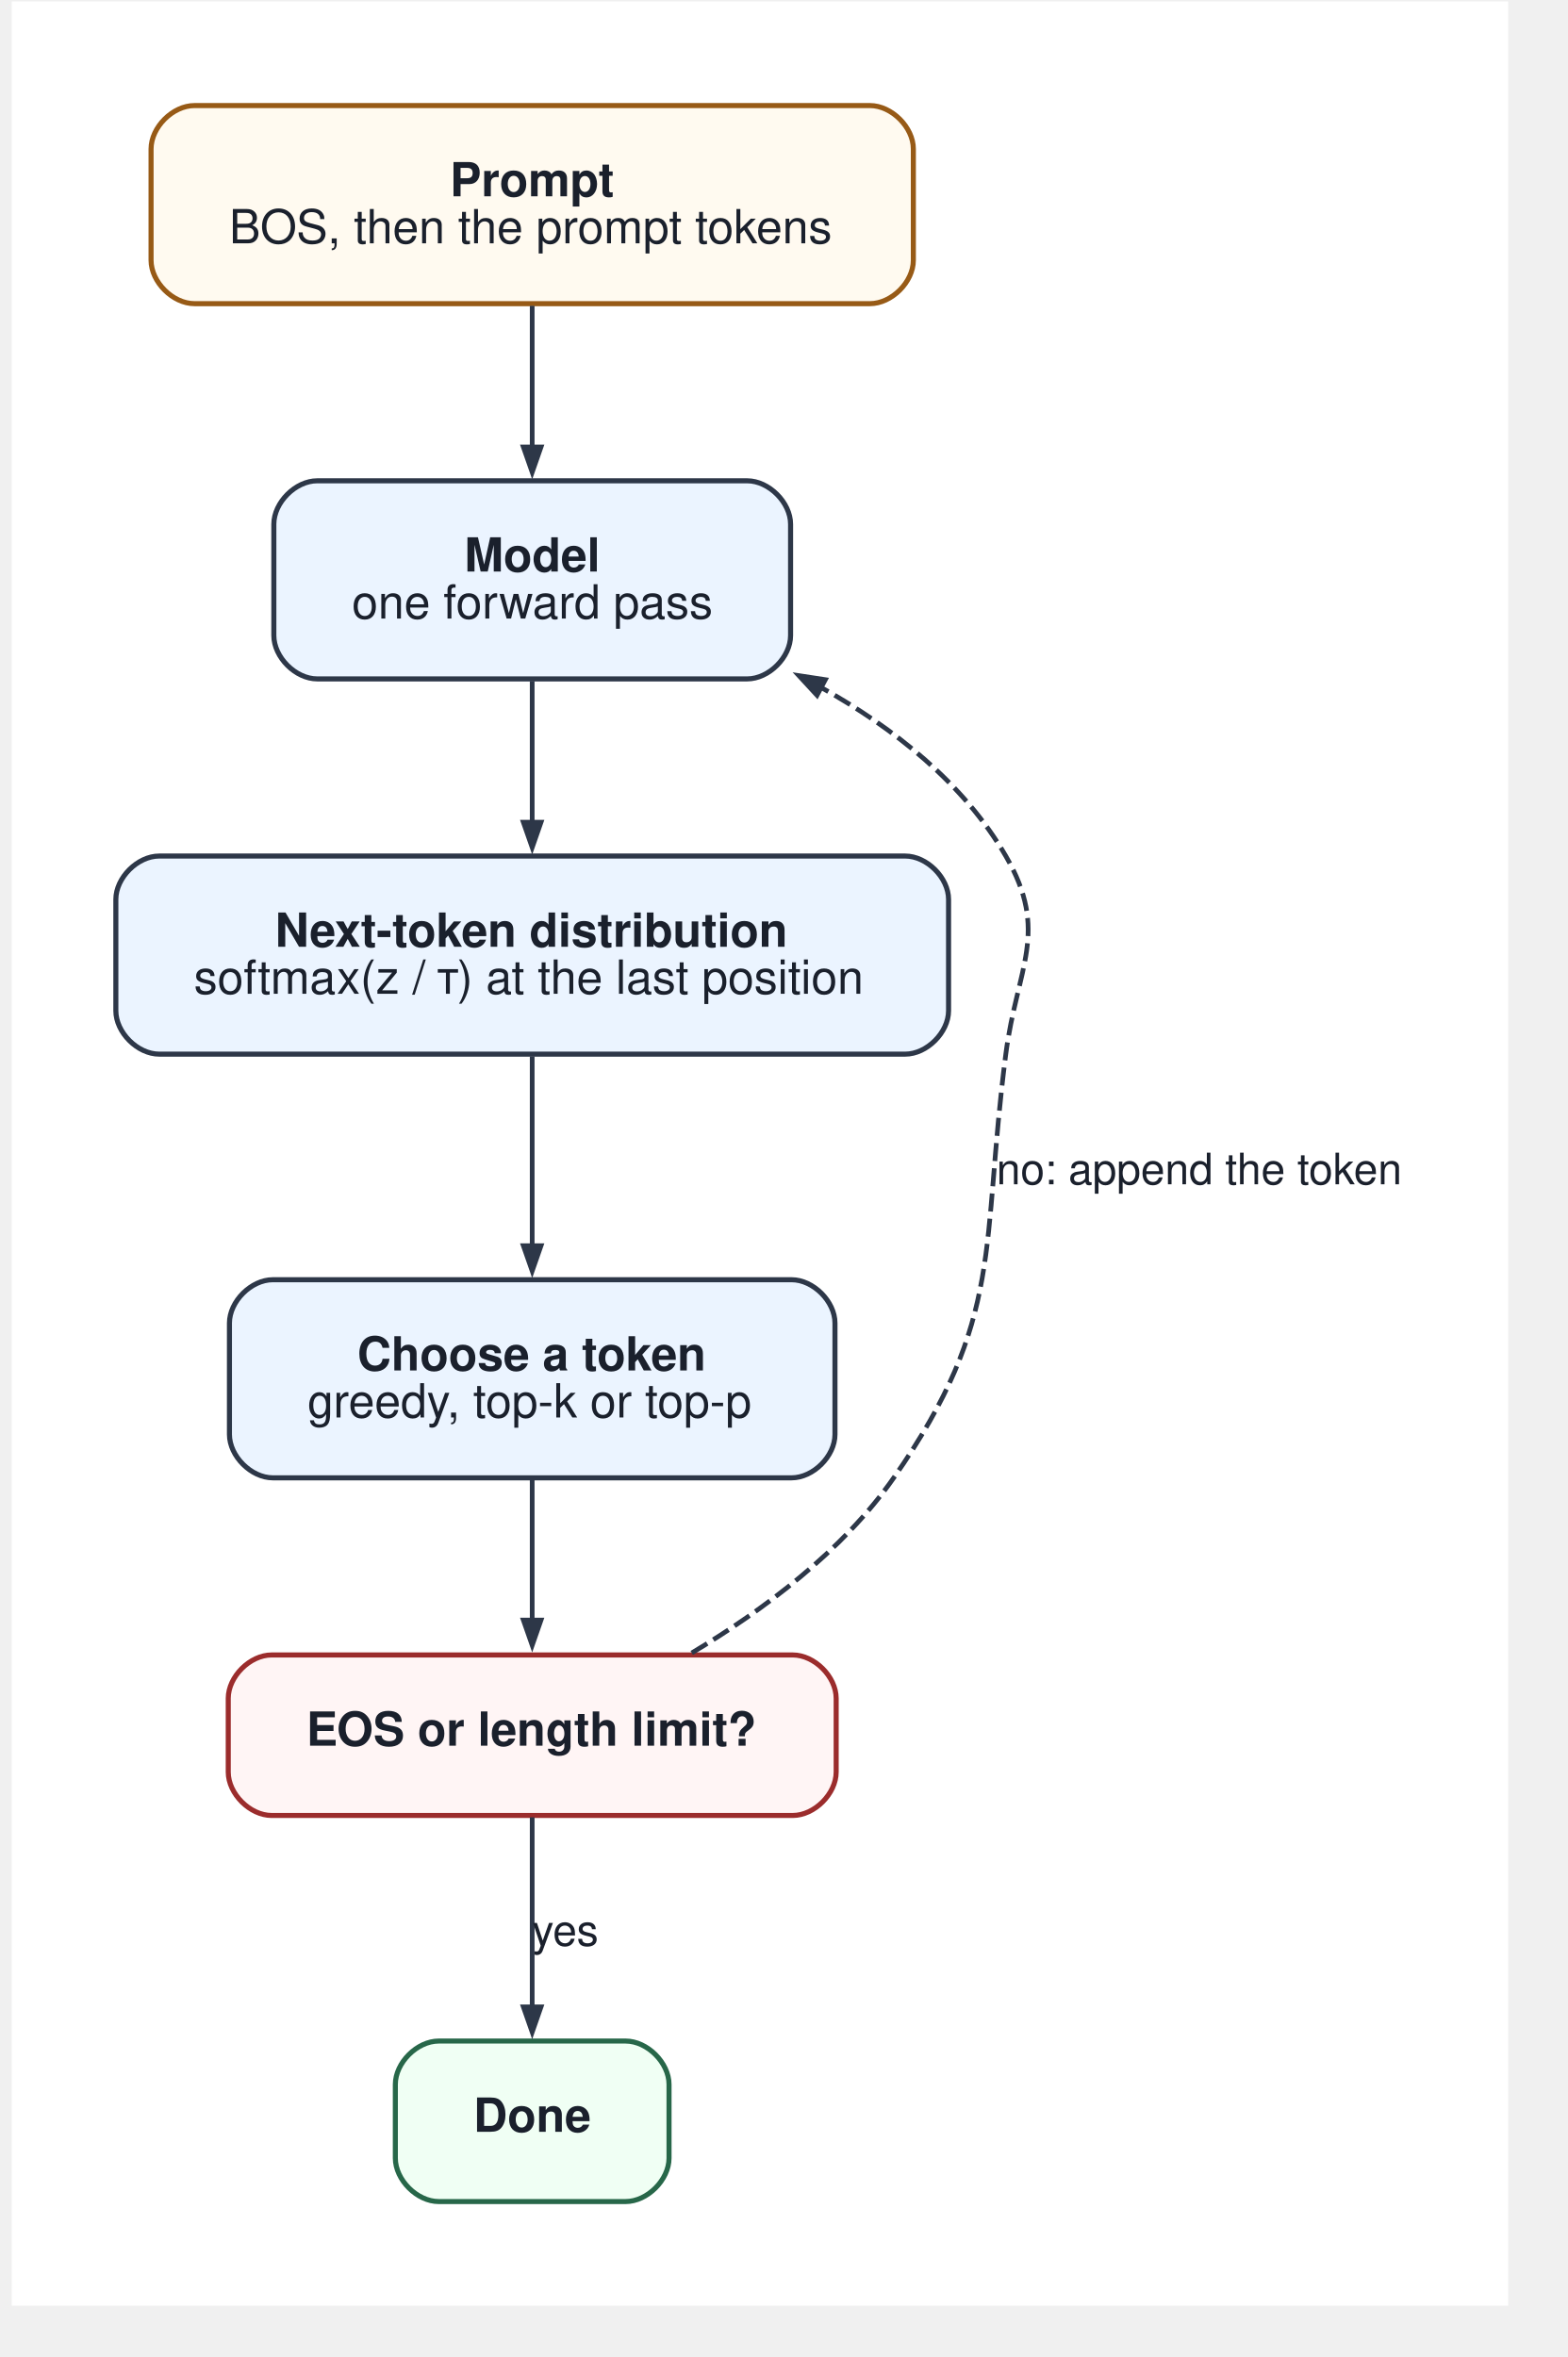
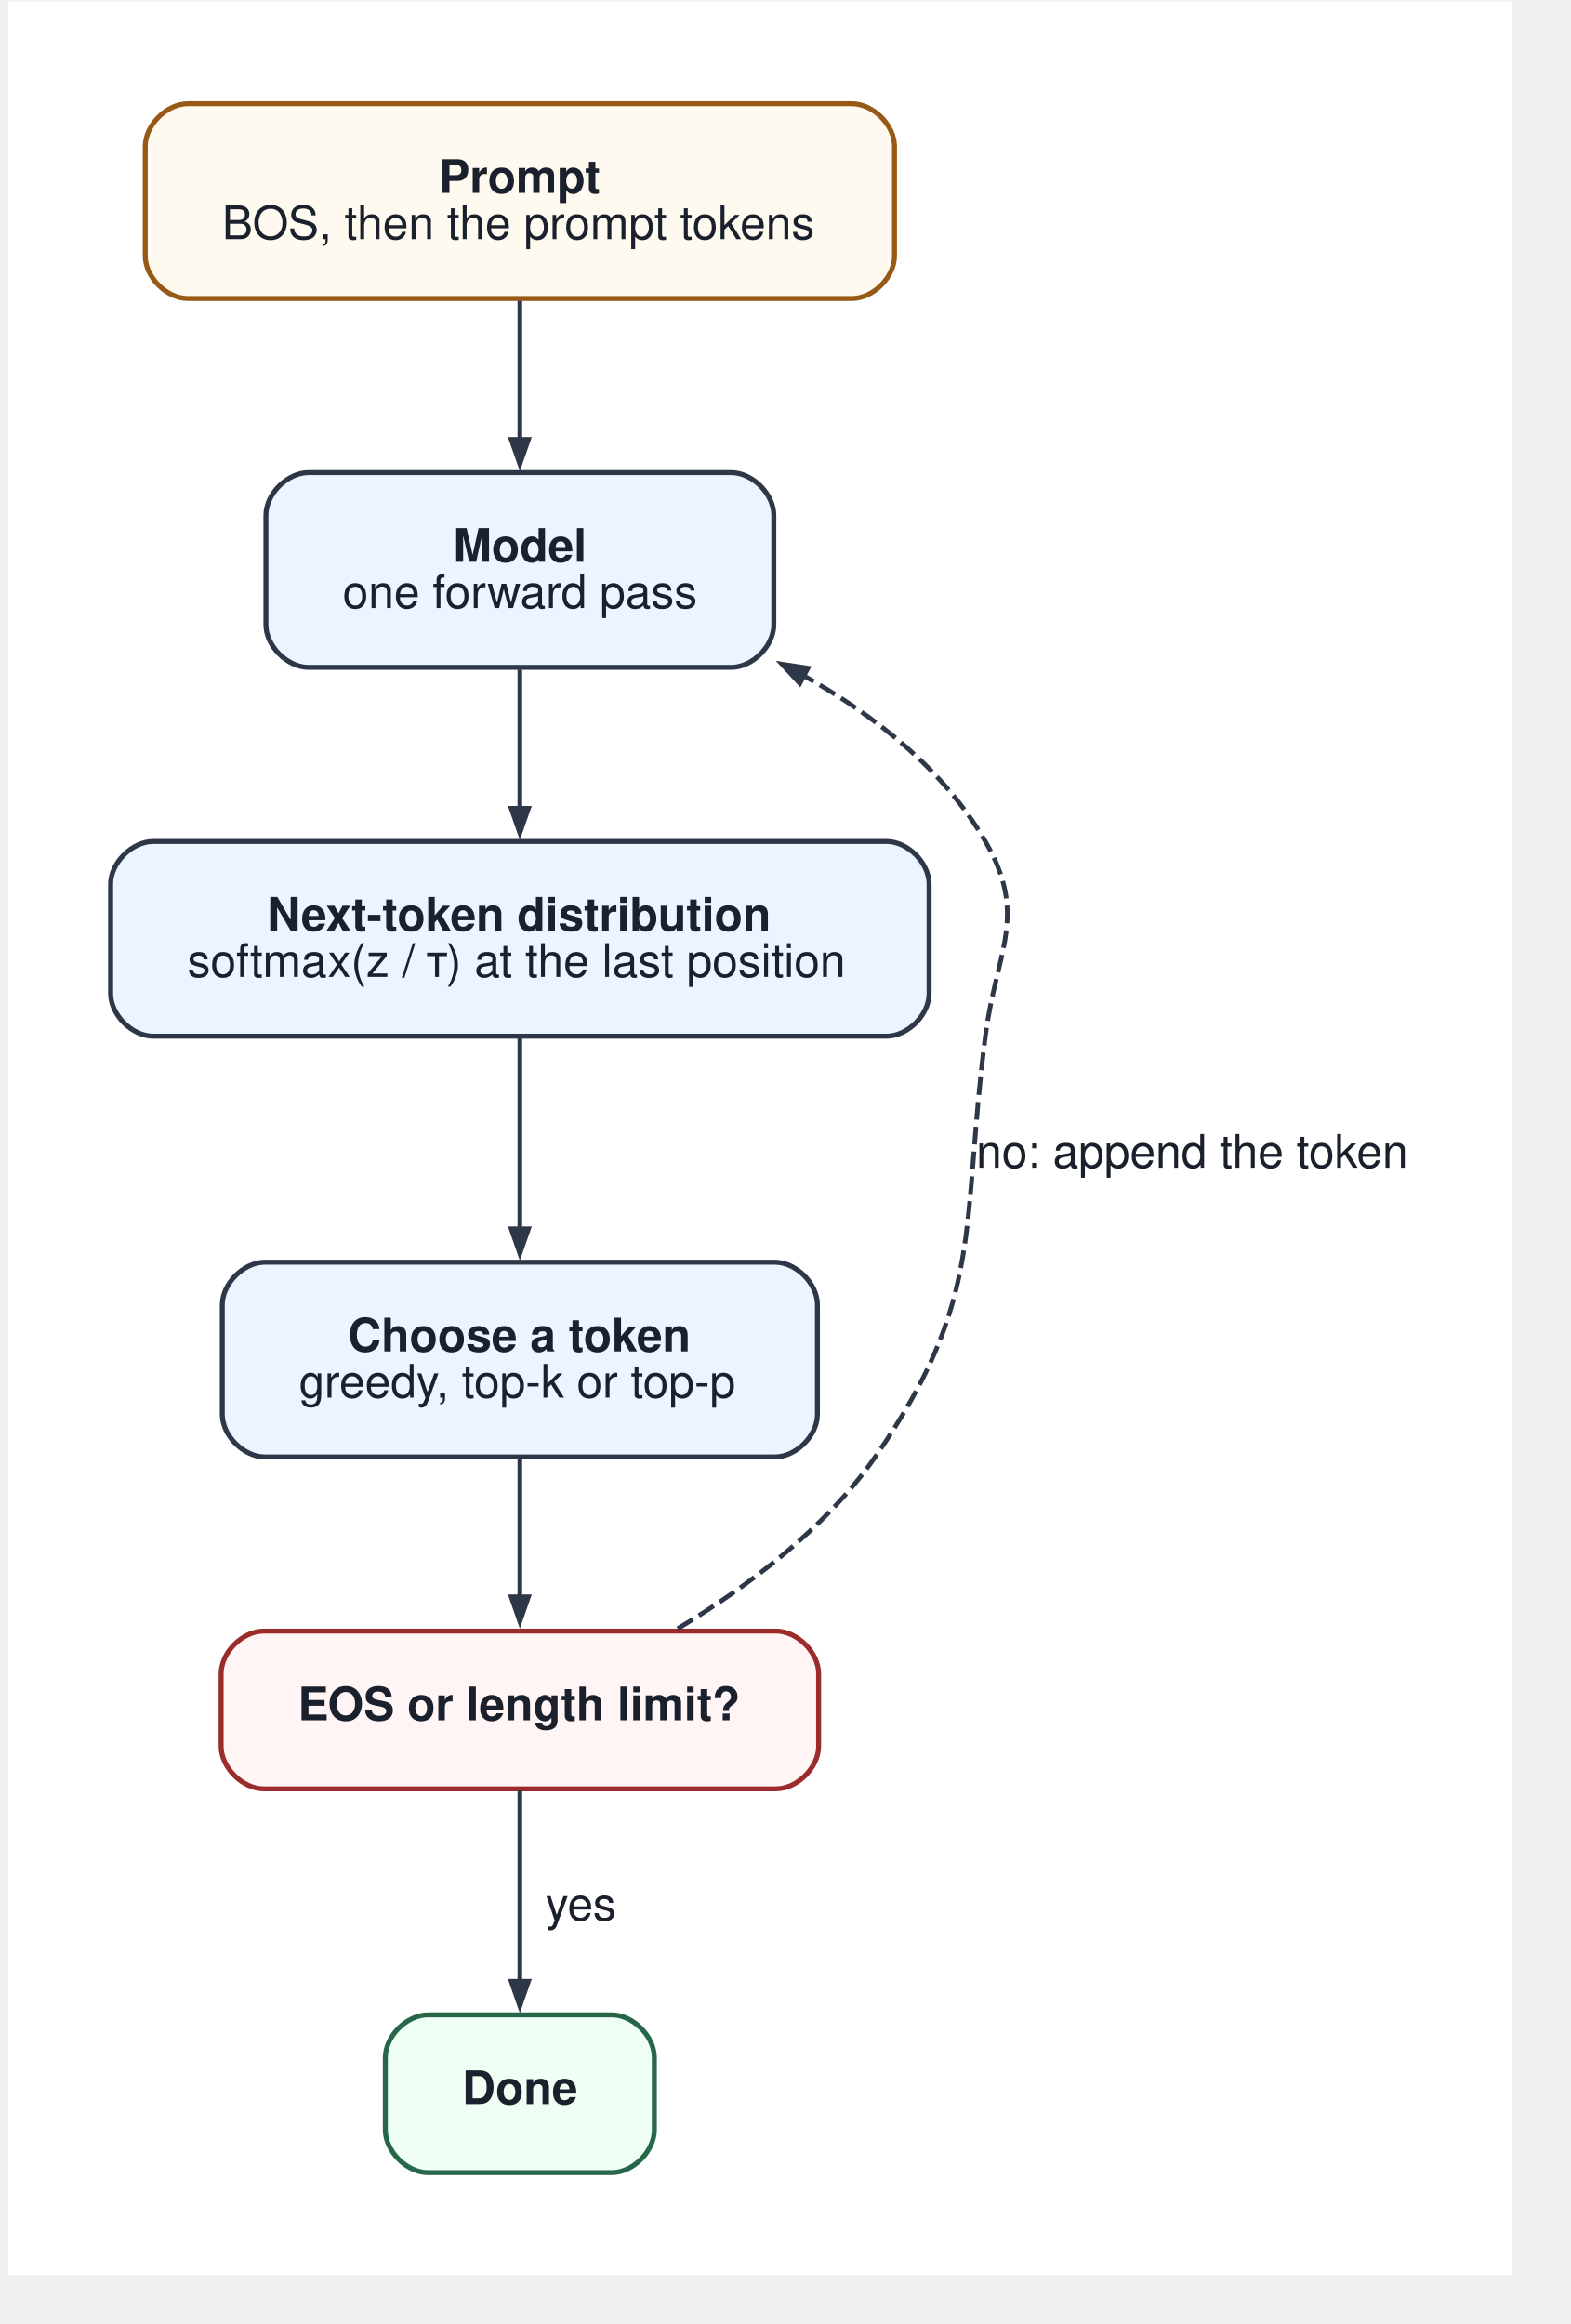
- <svg xmlns="http://www.w3.org/2000/svg" width="443" height="666" viewBox="14.00 14.00 428.00 652.00">
-   <g id="graph0" class="graph" transform="scale(1 1) rotate(0) translate(43.2 623)">
-     <polygon fill="#ffffff" stroke="none" points="-28.8,28.8 -28.8,-608.6 385.13,-608.6 385.13,28.8 -28.8,28.8" />
+ <svg xmlns="http://www.w3.org/2000/svg" width="452" height="669" viewBox="14.00 14.00 438.00 654.00">
+   <g id="graph0" class="graph" transform="scale(1 1) rotate(0) translate(43.2 625.4)">
+     <polygon fill="#ffffff" stroke="none" points="-28.8,28.8 -28.8,-611 394.54,-611 394.54,28.8 -28.8,28.8" />
    <g id="node1" class="node">
-       <path fill="#fffaf0" stroke="#975a16" stroke-width="1.4" d="M208.59,-579.8C208.59,-579.8 21.74,-579.8 21.74,-579.8 15.74,-579.8 9.74,-573.8 9.74,-567.8 9.74,-567.8 9.74,-537 9.74,-537 9.74,-531 15.74,-525 21.74,-525 21.74,-525 208.59,-525 208.59,-525 214.59,-525 220.59,-531 220.59,-537 220.59,-537 220.59,-567.8 220.59,-567.8 220.59,-573.8 214.59,-579.8 208.59,-579.8" />
-       <text xml:space="preserve" text-anchor="start" x="92.41" y="-554.7" font-family="Helvetica,sans-Serif" font-weight="bold" font-size="13.00" fill="#1a202c">Prompt</text>
-       <text xml:space="preserve" text-anchor="start" x="31.34" y="-541.7" font-family="Helvetica,sans-Serif" font-size="13.00" fill="#1a202c">BOS, then the prompt tokens</text>
+       <path fill="#fffaf0" stroke="#975a16" stroke-width="1.4" d="M208.59,-582.2C208.59,-582.2 21.74,-582.2 21.74,-582.2 15.74,-582.2 9.74,-576.2 9.74,-570.2 9.74,-570.2 9.74,-539.4 9.74,-539.4 9.74,-533.4 15.74,-527.4 21.74,-527.4 21.74,-527.4 208.59,-527.4 208.59,-527.4 214.59,-527.4 220.59,-533.4 220.59,-539.4 220.59,-539.4 220.59,-570.2 220.59,-570.2 220.59,-576.2 214.59,-582.2 208.59,-582.2" />
+       <text xml:space="preserve" text-anchor="start" x="92.41" y="-557.1" font-family="Helvetica,sans-Serif" font-weight="bold" font-size="13.00" fill="#1a202c">Prompt</text>
+       <text xml:space="preserve" text-anchor="start" x="31.34" y="-544.1" font-family="Helvetica,sans-Serif" font-size="13.00" fill="#1a202c">BOS, then the prompt tokens</text>
    </g>
    <g id="node2" class="node">
-       <path fill="#ebf4ff" stroke="#2d3748" stroke-width="1.4" d="M174.63,-476C174.63,-476 55.7,-476 55.7,-476 49.7,-476 43.7,-470 43.7,-464 43.7,-464 43.7,-433.2 43.7,-433.2 43.7,-427.2 49.7,-421.2 55.7,-421.2 55.7,-421.2 174.63,-421.2 174.63,-421.2 180.63,-421.2 186.63,-427.2 186.63,-433.2 186.63,-433.2 186.63,-464 186.63,-464 186.63,-470 180.63,-476 174.63,-476" />
-       <text xml:space="preserve" text-anchor="start" x="96.39" y="-450.9" font-family="Helvetica,sans-Serif" font-weight="bold" font-size="13.00" fill="#1a202c">Model</text>
-       <text xml:space="preserve" text-anchor="start" x="65.3" y="-437.9" font-family="Helvetica,sans-Serif" font-size="13.00" fill="#1a202c">one forward pass</text>
+       <path fill="#ebf4ff" stroke="#2d3748" stroke-width="1.4" d="M174.63,-478.4C174.63,-478.4 55.7,-478.4 55.7,-478.4 49.7,-478.4 43.7,-472.4 43.7,-466.4 43.7,-466.4 43.7,-435.6 43.7,-435.6 43.7,-429.6 49.7,-423.6 55.7,-423.6 55.7,-423.6 174.63,-423.6 174.63,-423.6 180.63,-423.6 186.63,-429.6 186.63,-435.6 186.63,-435.6 186.63,-466.4 186.63,-466.4 186.63,-472.4 180.63,-478.4 174.63,-478.4" />
+       <text xml:space="preserve" text-anchor="start" x="96.39" y="-453.3" font-family="Helvetica,sans-Serif" font-weight="bold" font-size="13.00" fill="#1a202c">Model</text>
+       <text xml:space="preserve" text-anchor="start" x="65.3" y="-440.3" font-family="Helvetica,sans-Serif" font-size="13.00" fill="#1a202c">one forward pass</text>
    </g>
    <g id="edge1" class="edge">
-       <path fill="none" stroke="#2d3748" stroke-width="1.3" d="M115.16,-524.39C115.16,-512.33 115.16,-497.95 115.16,-485.04" />
-       <polygon fill="#2d3748" stroke="#2d3748" stroke-width="1.3" points="117.61,-485.35 115.16,-478.35 112.71,-485.35 117.61,-485.35" />
+       <path fill="none" stroke="#2d3748" stroke-width="1.3" d="M115.16,-526.79C115.16,-514.73 115.16,-500.35 115.16,-487.44" />
+       <polygon fill="#2d3748" stroke="#2d3748" stroke-width="1.3" points="117.61,-487.75 115.16,-480.75 112.71,-487.75 117.61,-487.75" />
    </g>
    <g id="node3" class="node">
-       <path fill="#ebf4ff" stroke="#2d3748" stroke-width="1.4" d="M218.33,-372.2C218.33,-372.2 12,-372.2 12,-372.2 6,-372.2 0,-366.2 0,-360.2 0,-360.2 0,-329.4 0,-329.4 0,-323.4 6,-317.4 12,-317.4 12,-317.4 218.33,-317.4 218.33,-317.4 224.33,-317.4 230.33,-323.4 230.33,-329.4 230.33,-329.4 230.33,-360.2 230.33,-360.2 230.33,-366.2 224.33,-372.2 218.33,-372.2" />
-       <text xml:space="preserve" text-anchor="start" x="44.03" y="-347.1" font-family="Helvetica,sans-Serif" font-weight="bold" font-size="13.00" fill="#1a202c">Next-token distribution</text>
-       <text xml:space="preserve" text-anchor="start" x="21.6" y="-334.1" font-family="Helvetica,sans-Serif" font-size="13.00" fill="#1a202c">softmax(z / τ) at the last position</text>
+       <path fill="#ebf4ff" stroke="#2d3748" stroke-width="1.4" d="M218.33,-374.6C218.33,-374.6 12,-374.6 12,-374.6 6,-374.6 0,-368.6 0,-362.6 0,-362.6 0,-331.8 0,-331.8 0,-325.8 6,-319.8 12,-319.8 12,-319.8 218.33,-319.8 218.33,-319.8 224.33,-319.8 230.33,-325.8 230.33,-331.8 230.33,-331.8 230.33,-362.6 230.33,-362.6 230.33,-368.6 224.33,-374.6 218.33,-374.6" />
+       <text xml:space="preserve" text-anchor="start" x="44.03" y="-349.5" font-family="Helvetica,sans-Serif" font-weight="bold" font-size="13.00" fill="#1a202c">Next-token distribution</text>
+       <text xml:space="preserve" text-anchor="start" x="21.6" y="-336.5" font-family="Helvetica,sans-Serif" font-size="13.00" fill="#1a202c">softmax(z / τ) at the last position</text>
    </g>
    <g id="edge2" class="edge">
-       <path fill="none" stroke="#2d3748" stroke-width="1.3" d="M115.16,-420.59C115.16,-408.53 115.16,-394.15 115.16,-381.24" />
-       <polygon fill="#2d3748" stroke="#2d3748" stroke-width="1.3" points="117.61,-381.55 115.16,-374.55 112.71,-381.55 117.61,-381.55" />
+       <path fill="none" stroke="#2d3748" stroke-width="1.3" d="M115.16,-422.99C115.16,-410.93 115.16,-396.55 115.16,-383.64" />
+       <polygon fill="#2d3748" stroke="#2d3748" stroke-width="1.3" points="117.61,-383.95 115.16,-376.95 112.71,-383.95 117.61,-383.95" />
    </g>
    <g id="node4" class="node">
-       <path fill="#ebf4ff" stroke="#2d3748" stroke-width="1.4" d="M186.91,-255C186.91,-255 43.42,-255 43.42,-255 37.42,-255 31.42,-249 31.42,-243 31.42,-243 31.42,-212.2 31.42,-212.2 31.42,-206.2 37.42,-200.2 43.42,-200.2 43.42,-200.2 186.91,-200.2 186.91,-200.2 192.91,-200.2 198.91,-206.2 198.91,-212.2 198.91,-212.2 198.91,-243 198.91,-243 198.91,-249 192.91,-255 186.91,-255" />
-       <text xml:space="preserve" text-anchor="start" x="66.77" y="-229.9" font-family="Helvetica,sans-Serif" font-weight="bold" font-size="13.00" fill="#1a202c">Choose a token</text>
-       <text xml:space="preserve" text-anchor="start" x="53.02" y="-216.9" font-family="Helvetica,sans-Serif" font-size="13.00" fill="#1a202c">greedy, top-k or top-p</text>
+       <path fill="#ebf4ff" stroke="#2d3748" stroke-width="1.4" d="M186.91,-256.2C186.91,-256.2 43.42,-256.2 43.42,-256.2 37.42,-256.2 31.42,-250.2 31.42,-244.2 31.42,-244.2 31.42,-213.4 31.42,-213.4 31.42,-207.4 37.42,-201.4 43.42,-201.4 43.42,-201.4 186.91,-201.4 186.91,-201.4 192.91,-201.4 198.91,-207.4 198.91,-213.4 198.91,-213.4 198.91,-244.2 198.91,-244.2 198.91,-250.2 192.91,-256.2 186.91,-256.2" />
+       <text xml:space="preserve" text-anchor="start" x="66.77" y="-231.1" font-family="Helvetica,sans-Serif" font-weight="bold" font-size="13.00" fill="#1a202c">Choose a token</text>
+       <text xml:space="preserve" text-anchor="start" x="53.02" y="-218.1" font-family="Helvetica,sans-Serif" font-size="13.00" fill="#1a202c">greedy, top-k or top-p</text>
    </g>
    <g id="edge3" class="edge">
-       <path fill="none" stroke="#2d3748" stroke-width="1.3" d="M115.16,-316.79C115.16,-301.05 115.16,-281.01 115.16,-264.01" />
-       <polygon fill="#2d3748" stroke="#2d3748" stroke-width="1.3" points="117.61,-264.41 115.16,-257.41 112.71,-264.41 117.61,-264.41" />
+       <path fill="none" stroke="#2d3748" stroke-width="1.3" d="M115.16,-319.2C115.16,-303.19 115.16,-282.7 115.16,-265.38" />
+       <polygon fill="#2d3748" stroke="#2d3748" stroke-width="1.3" points="117.61,-265.62 115.16,-258.62 112.71,-265.62 117.61,-265.62" />
    </g>
    <g id="node5" class="node">
-       <path fill="#fff5f5" stroke="#9b2c2c" stroke-width="1.4" d="M187.24,-151.2C187.24,-151.2 43.09,-151.2 43.09,-151.2 37.09,-151.2 31.09,-145.2 31.09,-139.2 31.09,-139.2 31.09,-118.8 31.09,-118.8 31.09,-112.8 37.09,-106.8 43.09,-106.8 43.09,-106.8 187.24,-106.8 187.24,-106.8 193.24,-106.8 199.24,-112.8 199.24,-118.8 199.24,-118.8 199.24,-139.2 199.24,-139.2 199.24,-145.2 193.24,-151.2 187.24,-151.2" />
-       <text xml:space="preserve" text-anchor="start" x="52.69" y="-126.1" font-family="Helvetica,sans-Serif" font-weight="bold" font-size="13.00" fill="#1a202c">EOS or length limit?</text>
+       <path fill="#fff5f5" stroke="#9b2c2c" stroke-width="1.4" d="M187.24,-152.4C187.24,-152.4 43.09,-152.4 43.09,-152.4 37.09,-152.4 31.09,-146.4 31.09,-140.4 31.09,-140.4 31.09,-120 31.09,-120 31.09,-114 37.09,-108 43.09,-108 43.09,-108 187.24,-108 187.24,-108 193.24,-108 199.24,-114 199.24,-120 199.24,-120 199.24,-140.4 199.24,-140.4 199.24,-146.4 193.24,-152.4 187.24,-152.4" />
+       <text xml:space="preserve" text-anchor="start" x="52.69" y="-127.3" font-family="Helvetica,sans-Serif" font-weight="bold" font-size="13.00" fill="#1a202c">EOS or length limit?</text>
    </g>
    <g id="edge4" class="edge">
-       <path fill="none" stroke="#2d3748" stroke-width="1.3" d="M115.16,-199.69C115.16,-187.56 115.16,-173.18 115.16,-160.64" />
-       <polygon fill="#2d3748" stroke="#2d3748" stroke-width="1.3" points="117.61,-160.86 115.16,-153.86 112.71,-160.86 117.61,-160.86" />
+       <path fill="none" stroke="#2d3748" stroke-width="1.3" d="M115.16,-200.89C115.16,-188.76 115.16,-174.38 115.16,-161.84" />
+       <polygon fill="#2d3748" stroke="#2d3748" stroke-width="1.3" points="117.61,-162.06 115.16,-155.06 112.71,-162.06 117.61,-162.06" />
    </g>
    <g id="edge6" class="edge">
-       <path fill="none" stroke="#2d3748" stroke-width="1.3" stroke-dasharray="5,2" d="M159.3,-151.76C179.06,-163.57 201.04,-179.93 215.16,-200.2 245.97,-244.4 239.22,-263.97 246.16,-317.4 249.3,-341.55 258.36,-351.12 246.16,-372.2 234.52,-392.34 215.22,-407.58 194.97,-418.89" />
-       <polygon fill="#2d3748" stroke="#2d3748" stroke-width="1.3" points="193.95,-416.66 188.92,-422.11 196.25,-420.99 193.95,-416.66" />
-       <text xml:space="preserve" text-anchor="start" x="243.57" y="-281.4" font-family="Helvetica,sans-Serif" font-size="12.00" fill="#1a202c">no: append the token</text>
+       <path fill="none" stroke="#2d3748" stroke-width="1.3" stroke-dasharray="5,2" d="M159.58,-153.09C179.27,-164.89 201.12,-181.2 215.16,-201.4 246.21,-246.07 239.22,-265.85 246.16,-319.8 249.27,-343.96 258.36,-353.52 246.16,-374.6 234.52,-394.74 215.22,-409.98 194.97,-421.29" />
+       <polygon fill="#2d3748" stroke="#2d3748" stroke-width="1.3" points="193.95,-419.06 188.92,-424.51 196.25,-423.39 193.95,-419.06" />
+       <text xml:space="preserve" text-anchor="start" x="243.58" y="-282.8" font-family="Helvetica,sans-Serif" font-size="13.00" fill="#1a202c">no: append the token</text>
    </g>
    <g id="node6" class="node">
      <path fill="#f0fff4" stroke="#276749" stroke-width="1.4" d="M141.01,-44.4C141.01,-44.4 89.31,-44.4 89.31,-44.4 83.31,-44.4 77.31,-38.4 77.31,-32.4 77.31,-32.4 77.31,-12 77.31,-12 77.31,-6 83.31,0 89.31,0 89.31,0 141.01,0 141.01,0 147.01,0 153.01,-6 153.01,-12 153.01,-12 153.01,-32.4 153.01,-32.4 153.01,-38.4 147.01,-44.4 141.01,-44.4" />
      <text xml:space="preserve" text-anchor="start" x="98.91" y="-19.3" font-family="Helvetica,sans-Serif" font-weight="bold" font-size="13.00" fill="#1a202c">Done</text>
    </g>
    <g id="edge5" class="edge">
-       <path fill="none" stroke="#2d3748" stroke-width="1.3" d="M115.16,-106.29C115.16,-91.11 115.16,-70.63 115.16,-53.8" />
+       <path fill="none" stroke="#2d3748" stroke-width="1.3" d="M115.16,-107.49C115.16,-91.92 115.16,-70.72 115.16,-53.48" />
      <polygon fill="#2d3748" stroke="#2d3748" stroke-width="1.3" points="117.61,-53.85 115.16,-46.85 112.71,-53.85 117.61,-53.85" />
-       <text xml:space="preserve" text-anchor="start" x="115.16" y="-70.8" font-family="Helvetica,sans-Serif" font-size="12.00" fill="#1a202c">yes</text>
+       <text xml:space="preserve" text-anchor="start" x="115.16" y="-71" font-family="Helvetica,sans-Serif" font-size="13.00" fill="#1a202c">  yes</text>
    </g>
  </g>
</svg>
